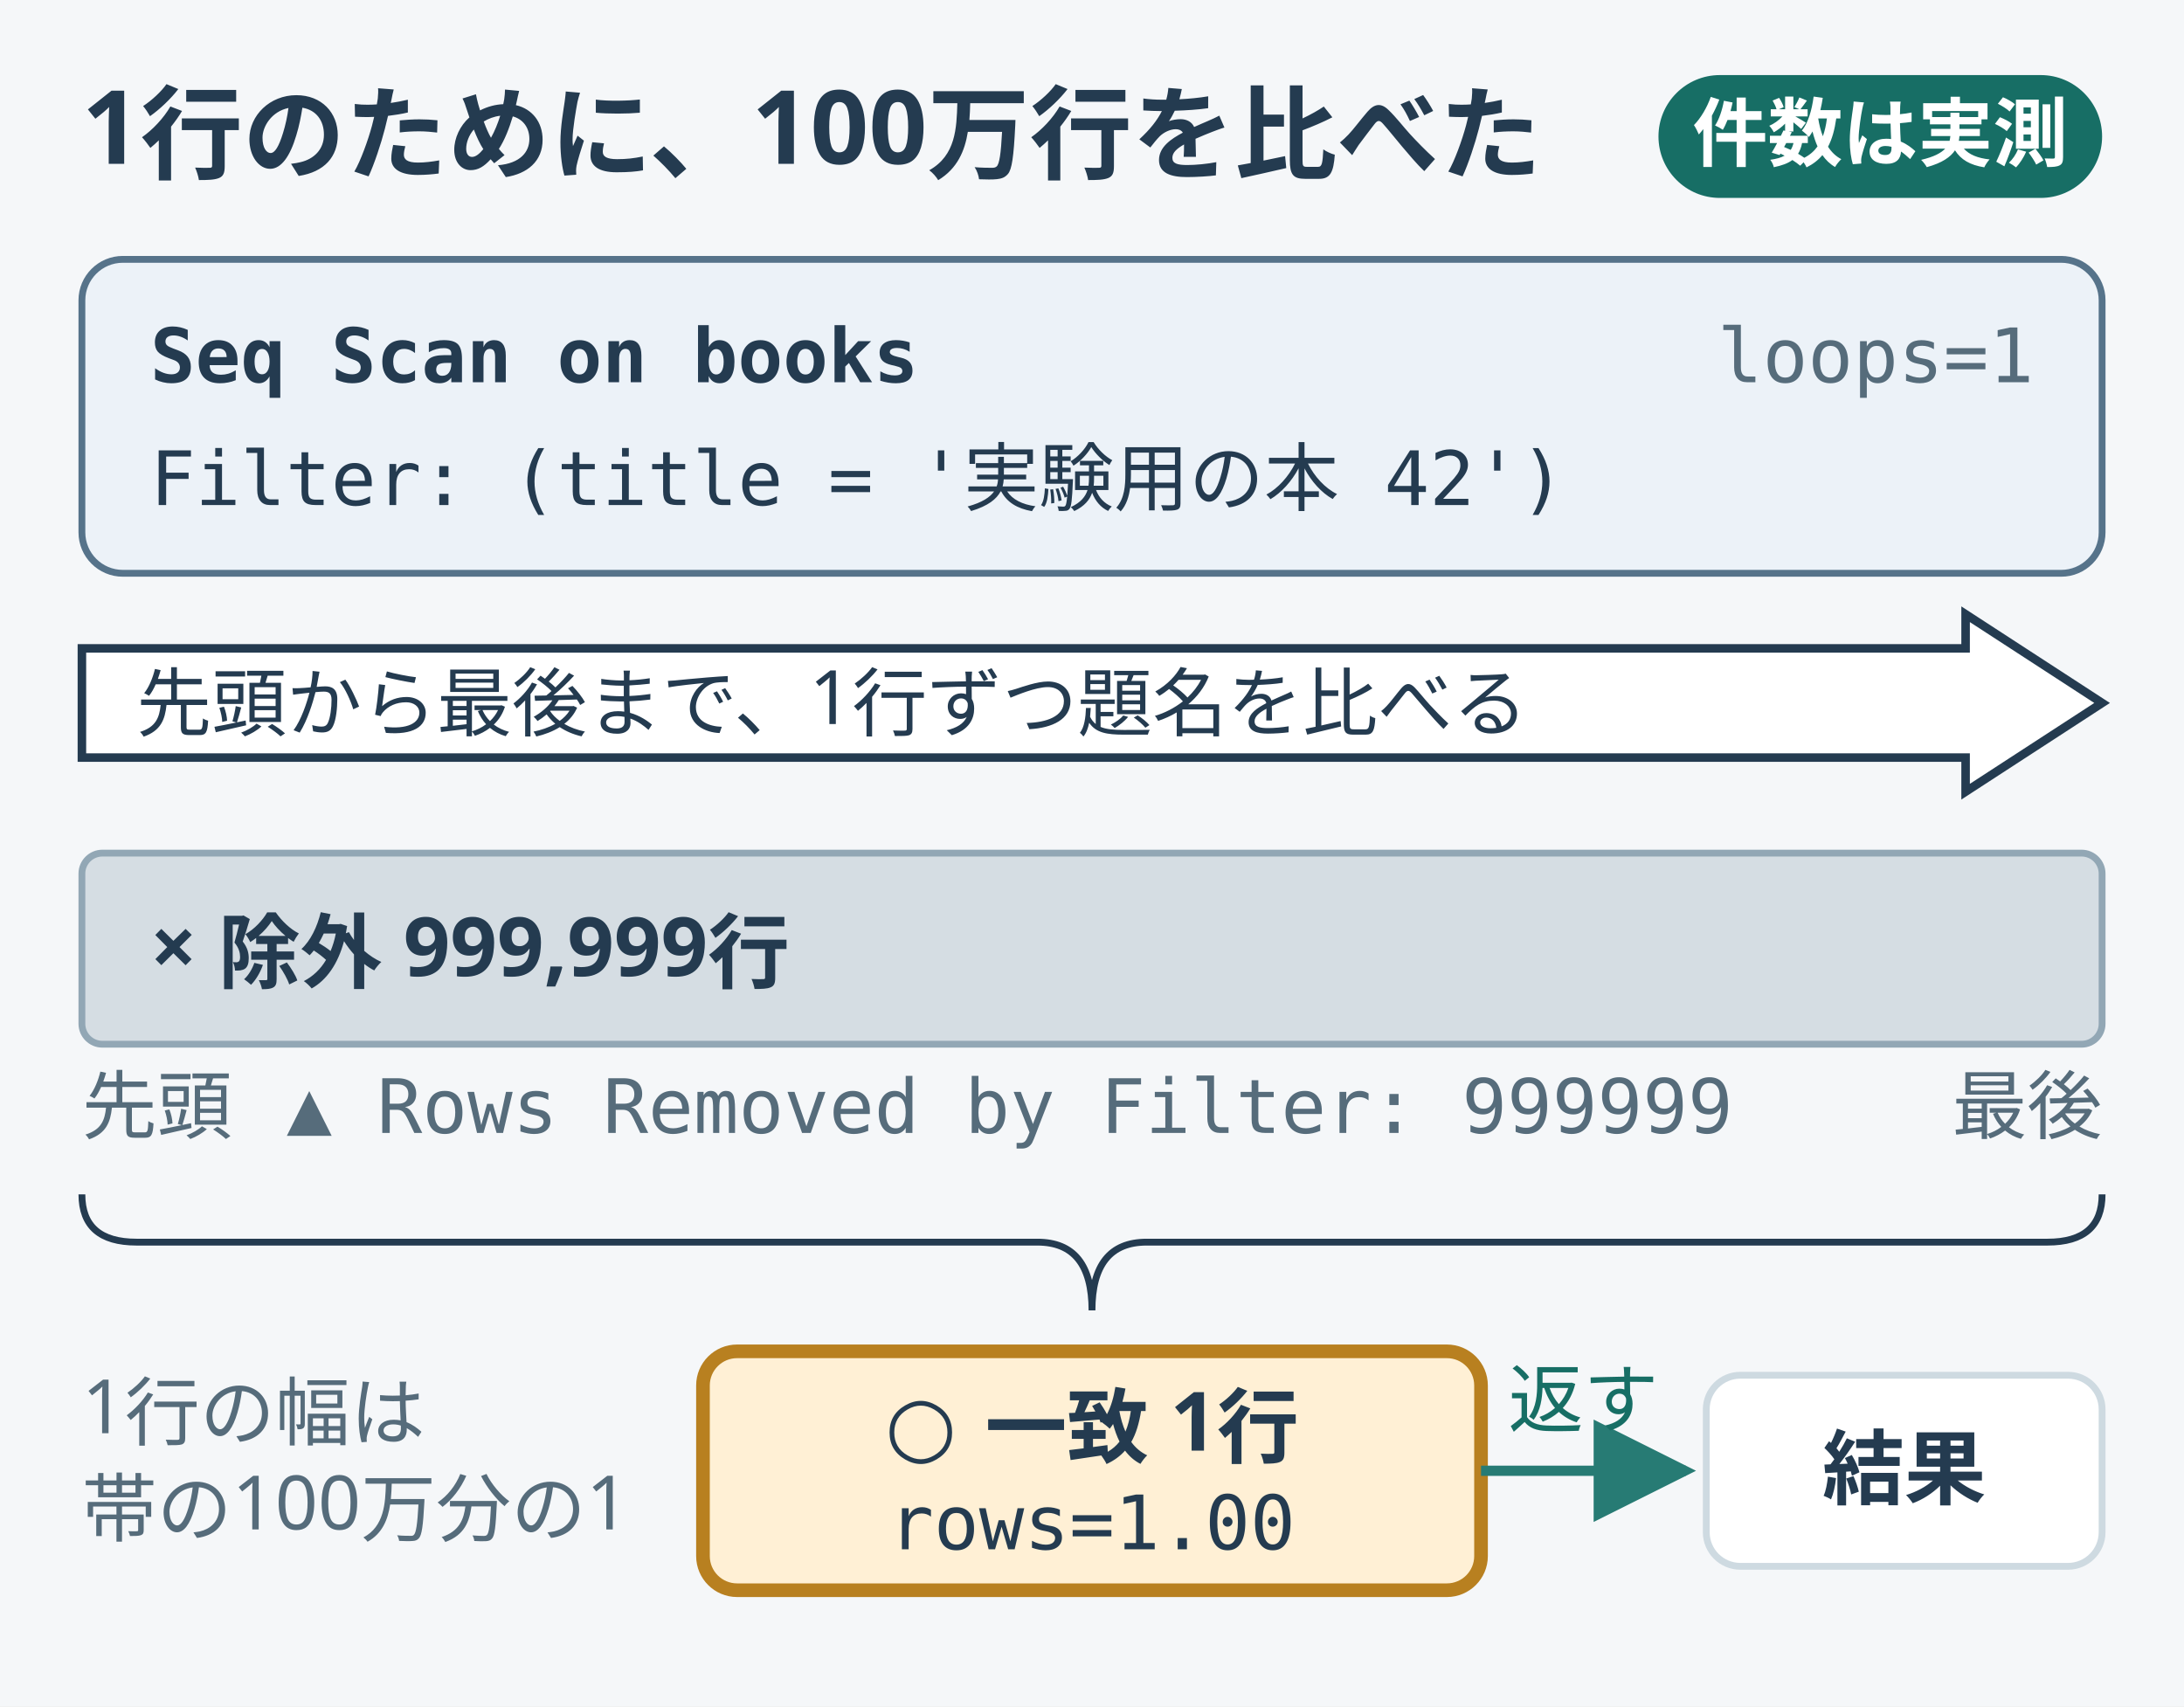
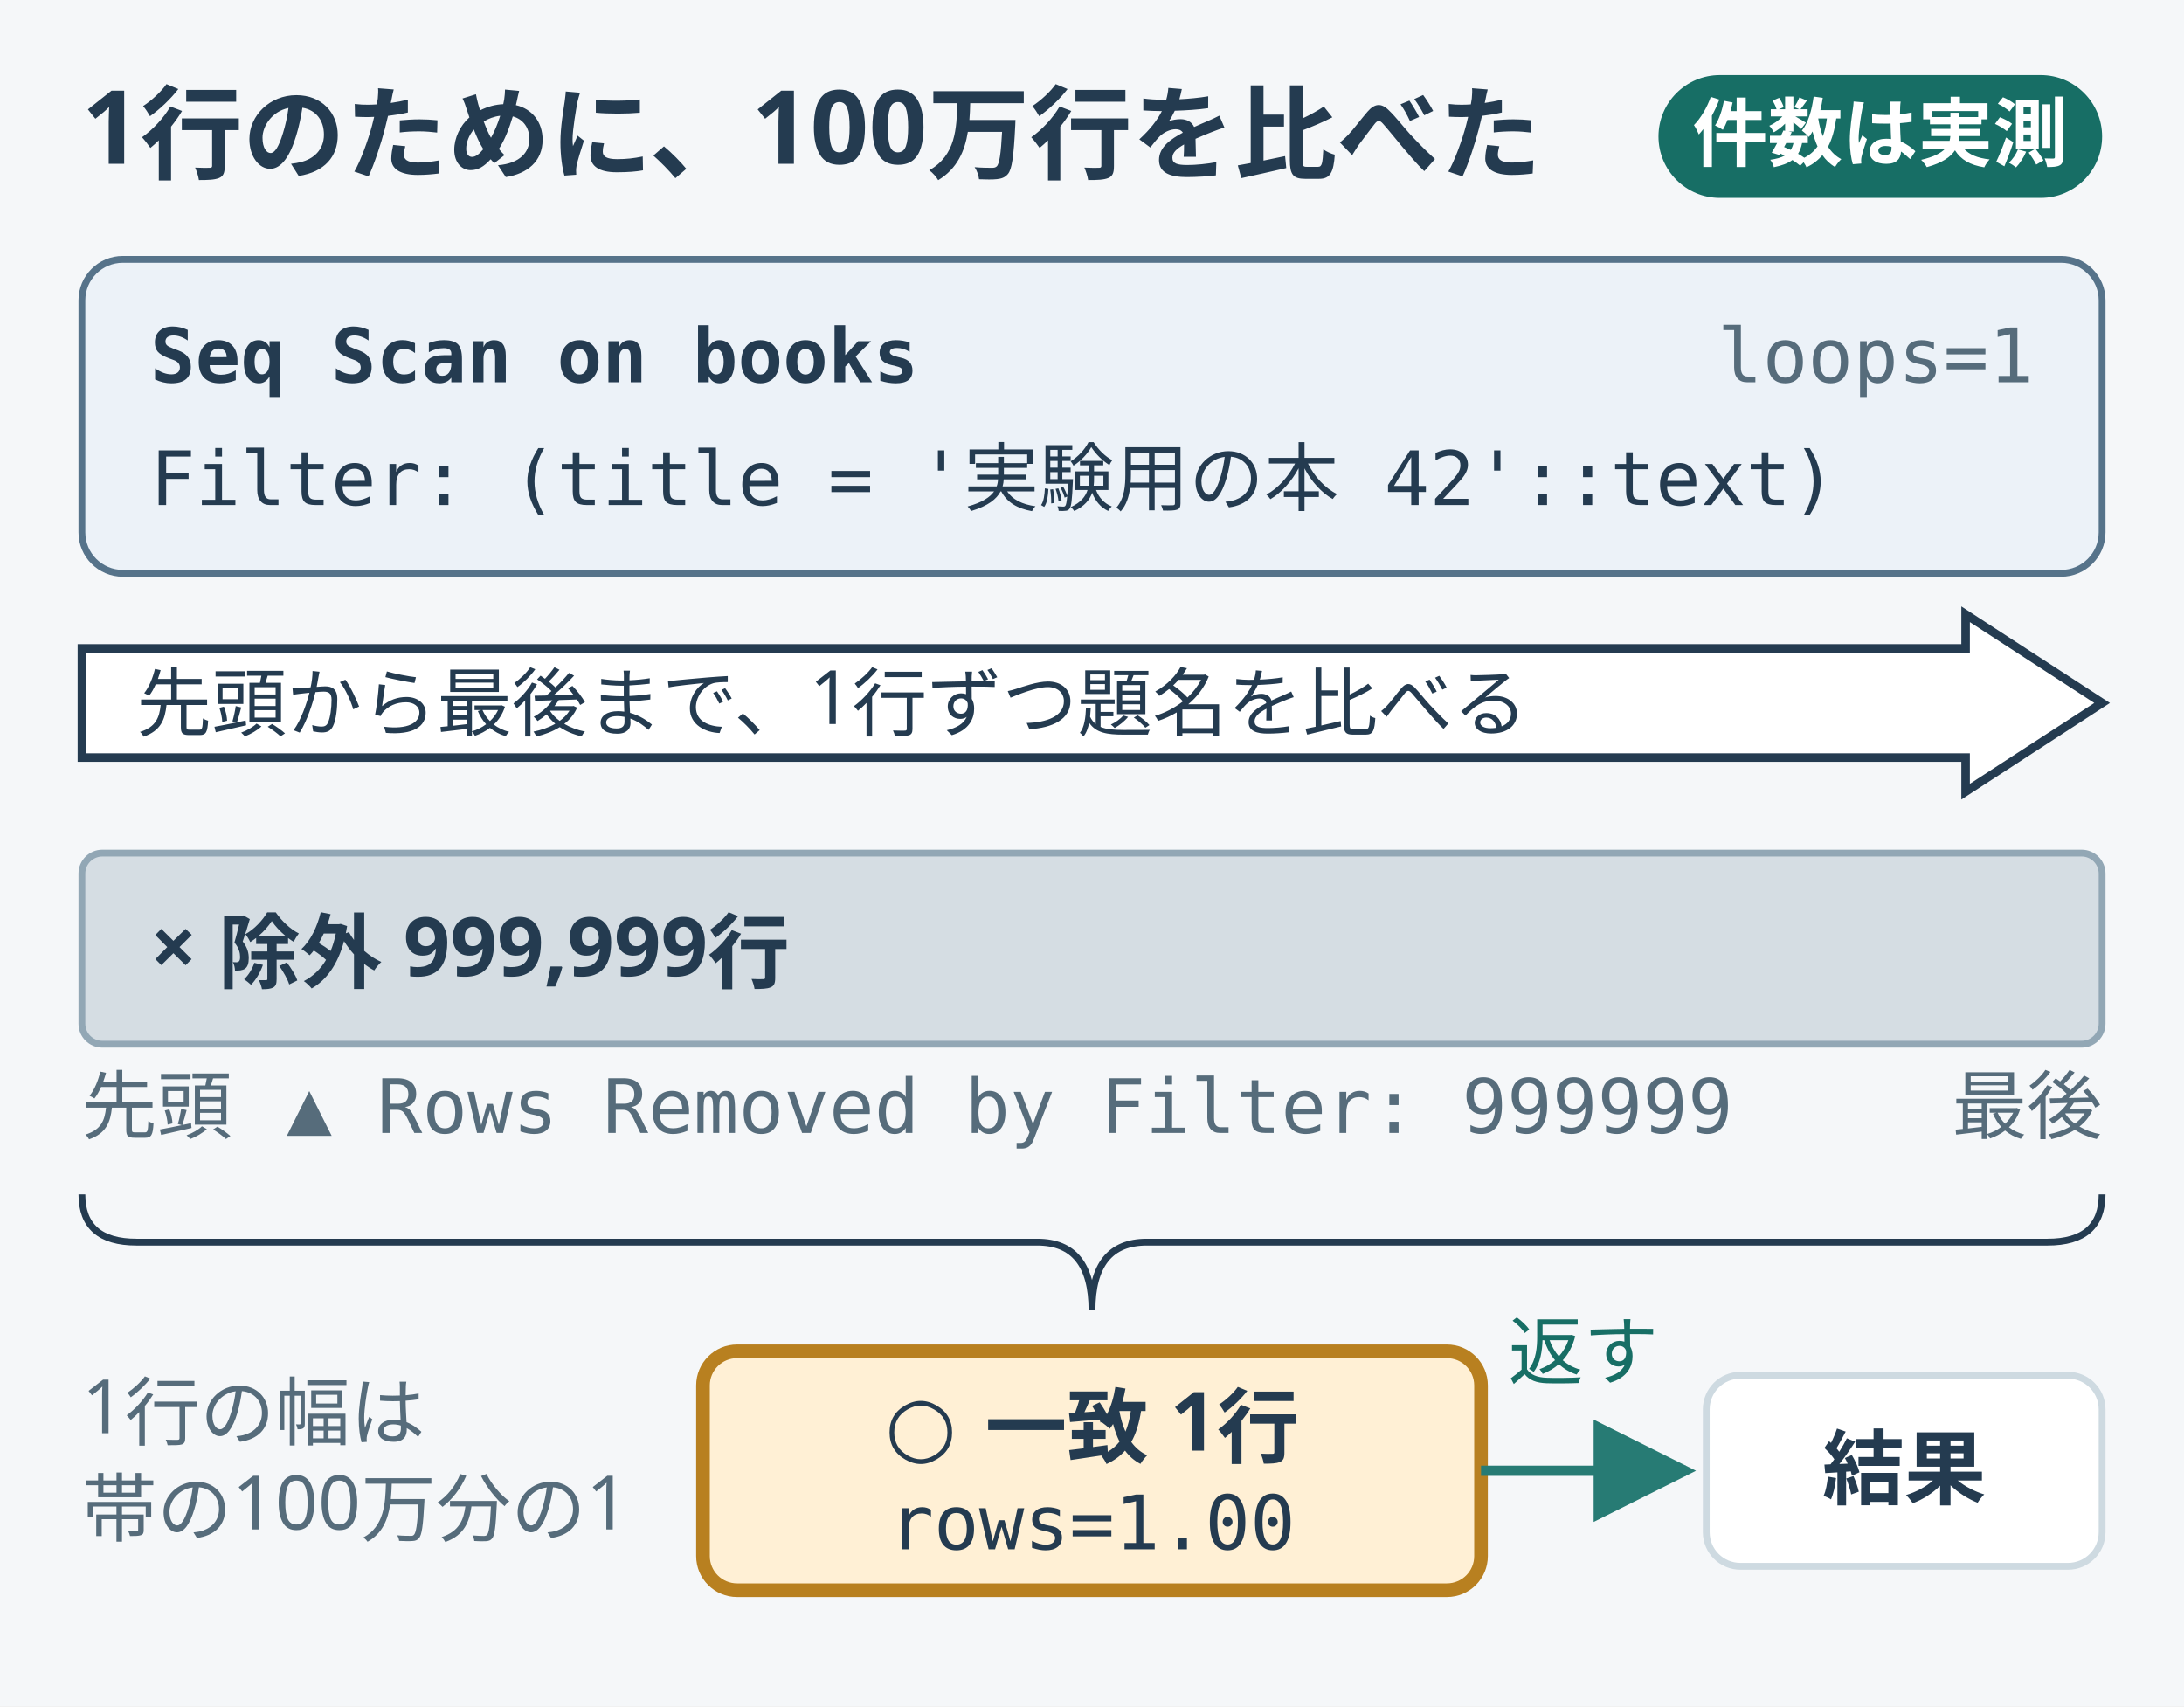
<svg xmlns="http://www.w3.org/2000/svg" width="640" height="500" viewBox="0 0 640 500" role="img" aria-labelledby="title">
  <defs>
    <marker id="flow" markerWidth="10" markerHeight="10" refX="9" refY="5" orient="auto">
      <path d="M0 0L10 5L0 10z" fill="#277b74" />
    </marker>
    <marker id="req" markerWidth="10" markerHeight="10" refX="9" refY="5" orient="auto">
      <path d="M0 0L10 5L0 10" fill="none" stroke="#945e11" stroke-width="2" />
    </marker>
    <marker id="ref" markerWidth="9" markerHeight="9" refX="8" refY="4.5" orient="auto">
      <path d="M0 0L9 4.5L0 9z" fill="#7d93a3" />
    </marker>
  </defs>
  <style>
text{font-family:"Hiragino Sans","Noto Sans JP",sans-serif;font-size:24px;fill:#243b50}
.h{font-size:30px;font-weight:700}.b{font-weight:700}.s{font-size:22px}.m{font-size:22px;fill:#566c7b}
.mono{font-family:ui-monospace,Menlo,monospace;font-size:22px}.tag{font-size:22px;font-weight:700;fill:#fff}
.teal{fill:#176e65}.brown{fill:#945e11}.real{fill:#176e65}.model{fill:#566c7b}
.panel{fill:#fff;stroke:#cedae1;stroke-width:2}.node{fill:#ecf2f8;stroke:#56738a;stroke-width:2}
.row{fill:#fff;stroke:#448b7c;stroke-width:2}.match{fill:#fff;stroke:#176e65;stroke-width:4}
.page{fill:#f7fbf9;stroke:#6d9f94;stroke-width:2}.ipage{fill:#f4f6f8;stroke:#6b7f8e;stroke-width:2}
.band{fill:#d5dde3;stroke:#92a7b5;stroke-width:2}.skip{fill:none;stroke:#b5c2cc;stroke-width:2;stroke-dasharray:6 5}
.hot{fill:#fff0d5;stroke:#b88020;stroke-width:4}.ghost{fill:#f5f7f9;stroke:#b5c2cc;stroke-width:2;stroke-dasharray:6 5}
.flow{fill:none;stroke:#277b74;stroke-width:3;marker-end:url(#flow)}.req{fill:none;stroke:#945e11;stroke-width:3;stroke-dasharray:8 6;marker-end:url(#req)}
.ref{fill:none;stroke:#7d93a3;stroke-width:2;marker-end:url(#ref)}.step{fill:#fff;stroke:#243b50;stroke-width:2.5}
.spine{fill:#e9f3f4;stroke:#243b50;stroke-width:1.5}
  </style>
  <rect width="640" height="500" fill="#f5f7f9" />
  <text x="24" y="48" class="h">1行のために、100万行を比べた</text>
  <rect x="486" y="22" width="130" height="36" rx="18" class="real" />
  <text x="551" y="47" text-anchor="middle" class="tag">件数は実測</text>
  <g id="node">
    <rect x="24" y="76" width="592" height="92" rx="12" class="node" />
    <text x="44" y="112" class="mono b">Seq Scan on books</text>
    <text x="596" y="112" text-anchor="end" class="mono m">loops=1</text>
-     <text x="44" y="148" class="mono">Filter: (title = '実験用の本 42')</text>
+     <text x="44" y="148" class="mono">Filter: (title = '実験用の本 42'::text)</text>
  </g>
  <g id="scan">
    <path d="M24 190 H576 V180 L616 206 L576 232 V222 H24 Z" class="step" />
    <text x="40" y="214" class="s">先頭から最後まで、1行ずつ題名を比べる</text>
  </g>
  <g id="band">
    <rect x="24" y="250" width="592" height="56" rx="6" class="band" />
    <text x="44" y="286" class="b">× 除外 999,999行</text>
    <text x="24" y="332" class="m">先頭</text>
    <text x="84" y="332" class="mono m">▲ Rows Removed by Filter: 999999</text>
    <text x="616" y="332" text-anchor="end" class="m">最後</text>
  </g>
  <g id="match">
    <path d="M24 350 Q24 364 40 364 H304 Q320 364 320 384 Q320 364 336 364 H600 Q616 364 616 350" fill="none" stroke="#243b50" stroke-width="2" />
    <text x="24" y="420" class="m">1行の幅は</text>
    <text x="24" y="450" class="m">帯の100万分の1</text>
    <rect x="206" y="396" width="228" height="70" rx="10" class="hot" />
    <text x="320" y="426" text-anchor="middle" class="b">○ 一致 1行</text>
    <text x="320" y="454" text-anchor="middle" class="mono">rows=1.00</text>
    <path d="M434 431 H494" class="flow" />
-     <text x="464" y="418" text-anchor="middle" class="s teal">返す</text>
+     <text x="464" y="404" text-anchor="middle" class="s teal">返す</text>
    <rect x="500" y="403" width="116" height="56" rx="10" class="panel" />
    <text x="558" y="439" text-anchor="middle" class="b">結果</text>
  </g>
</svg>
